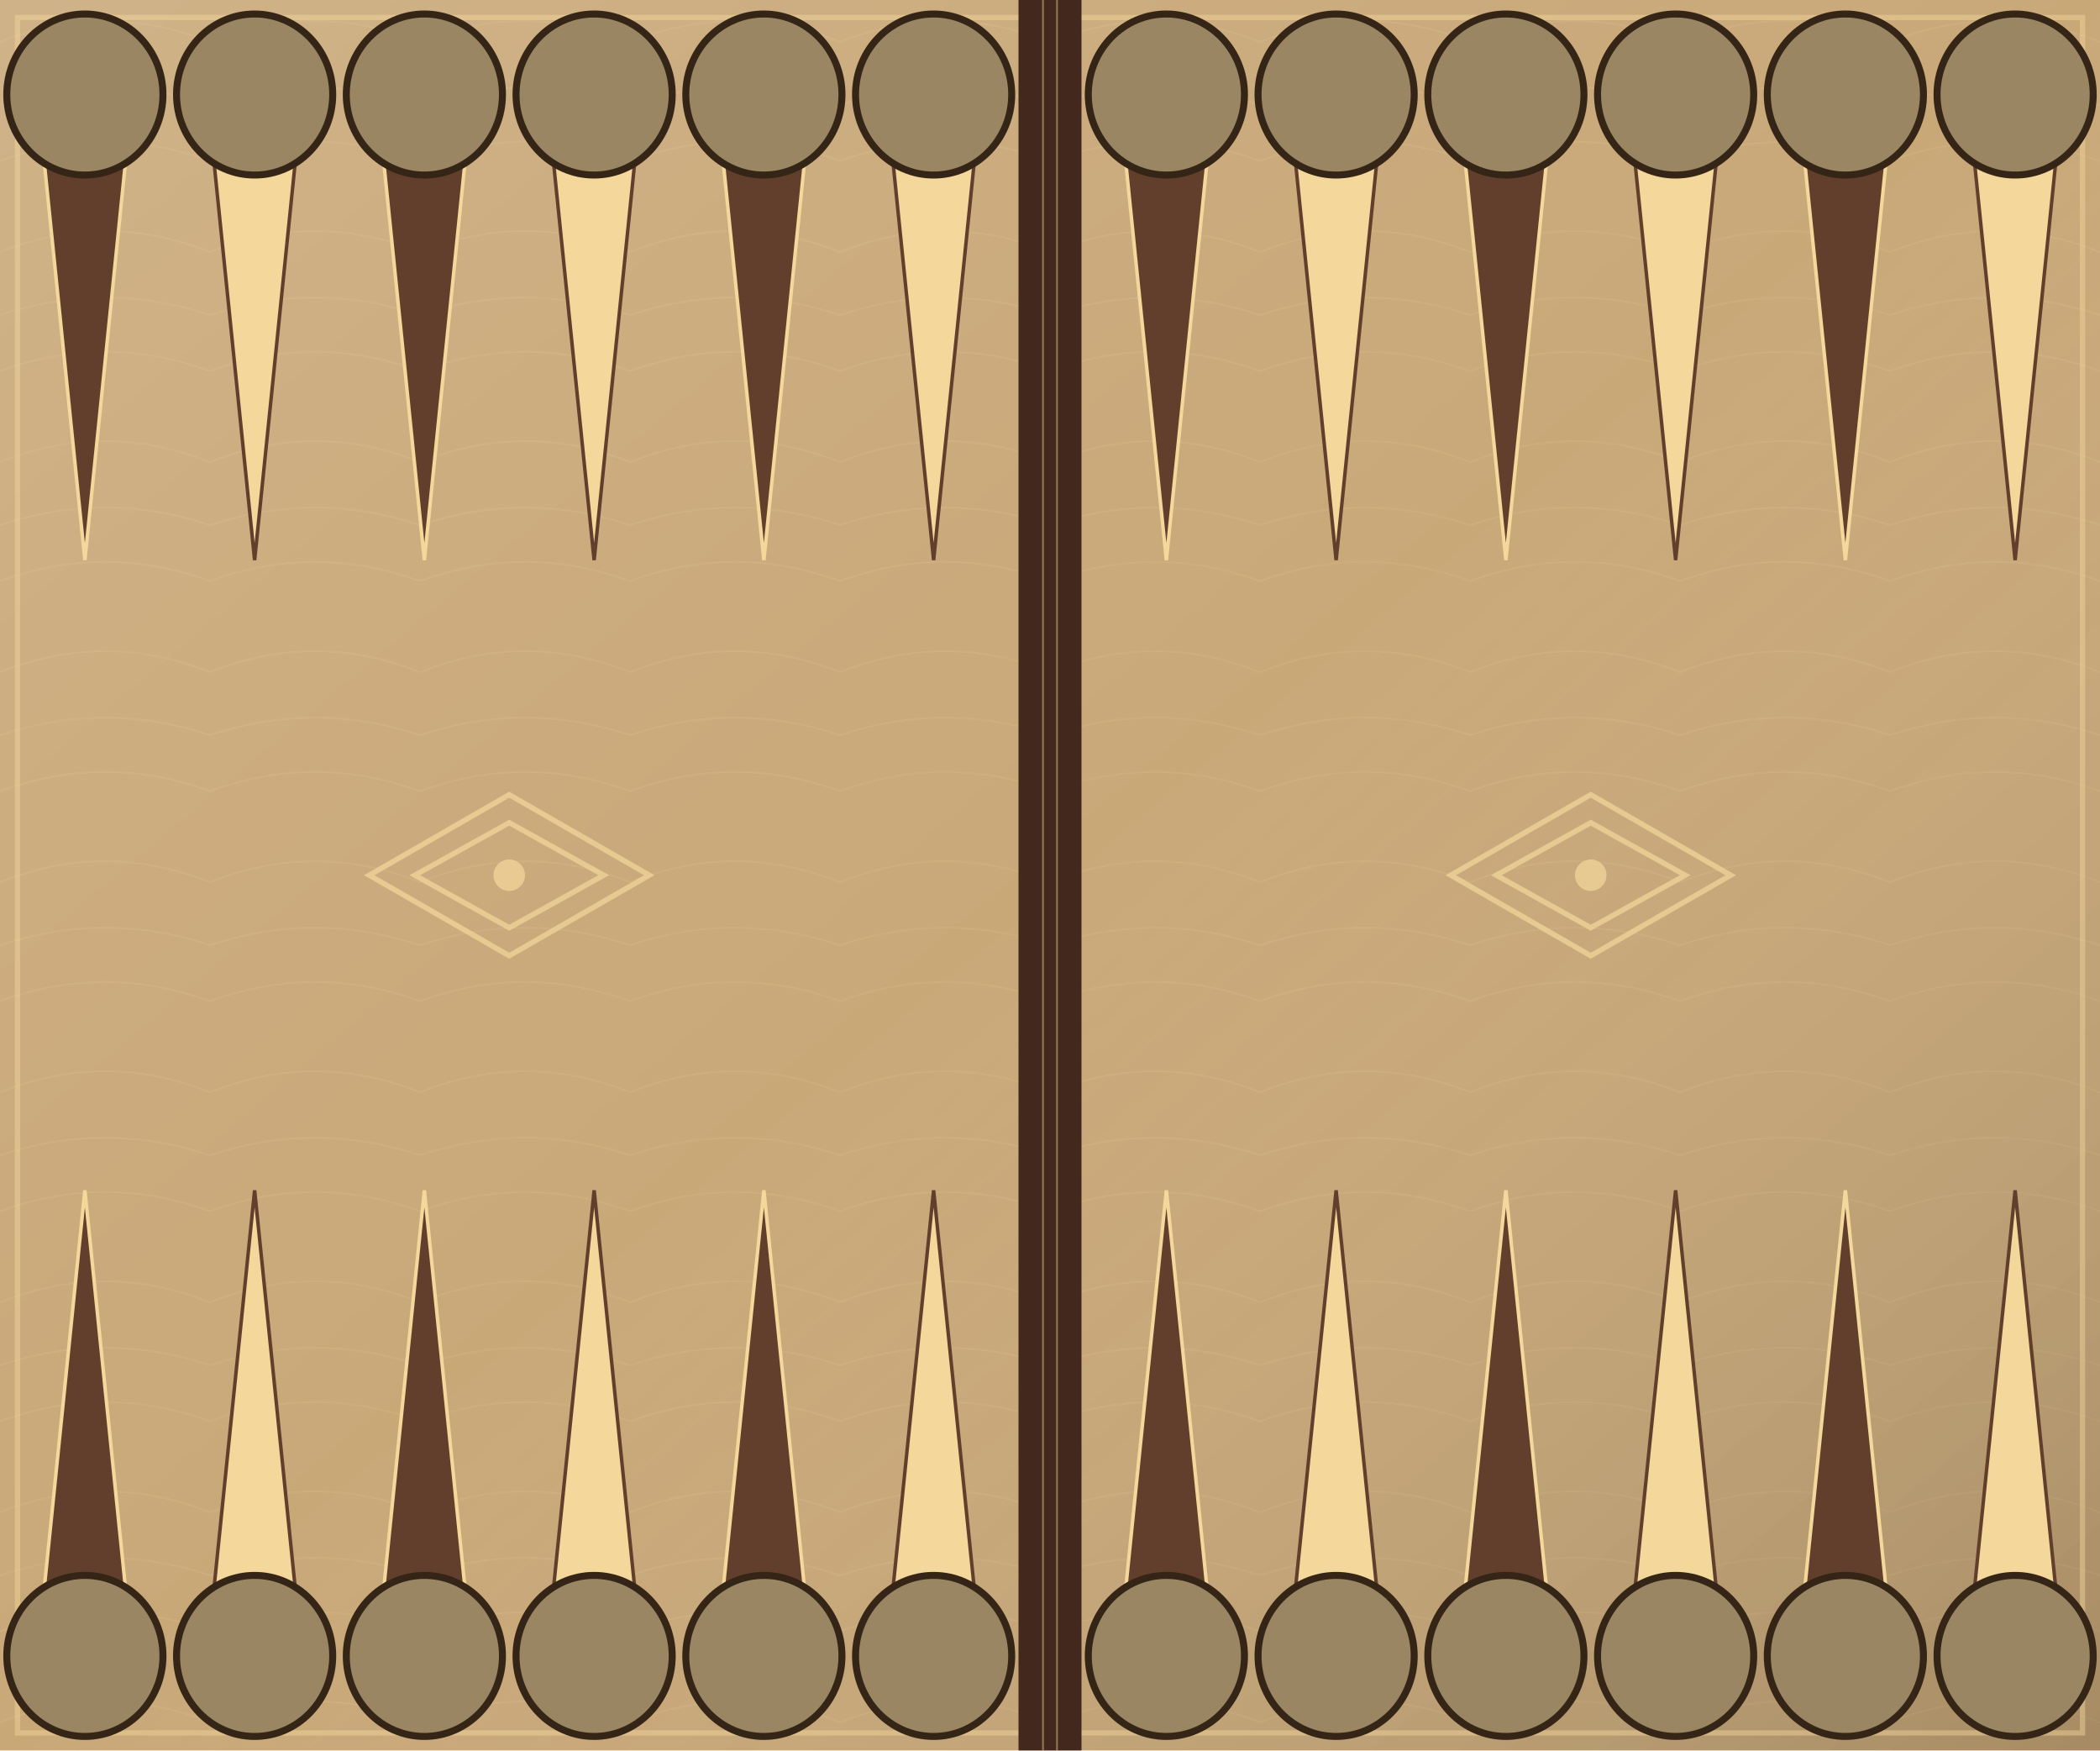
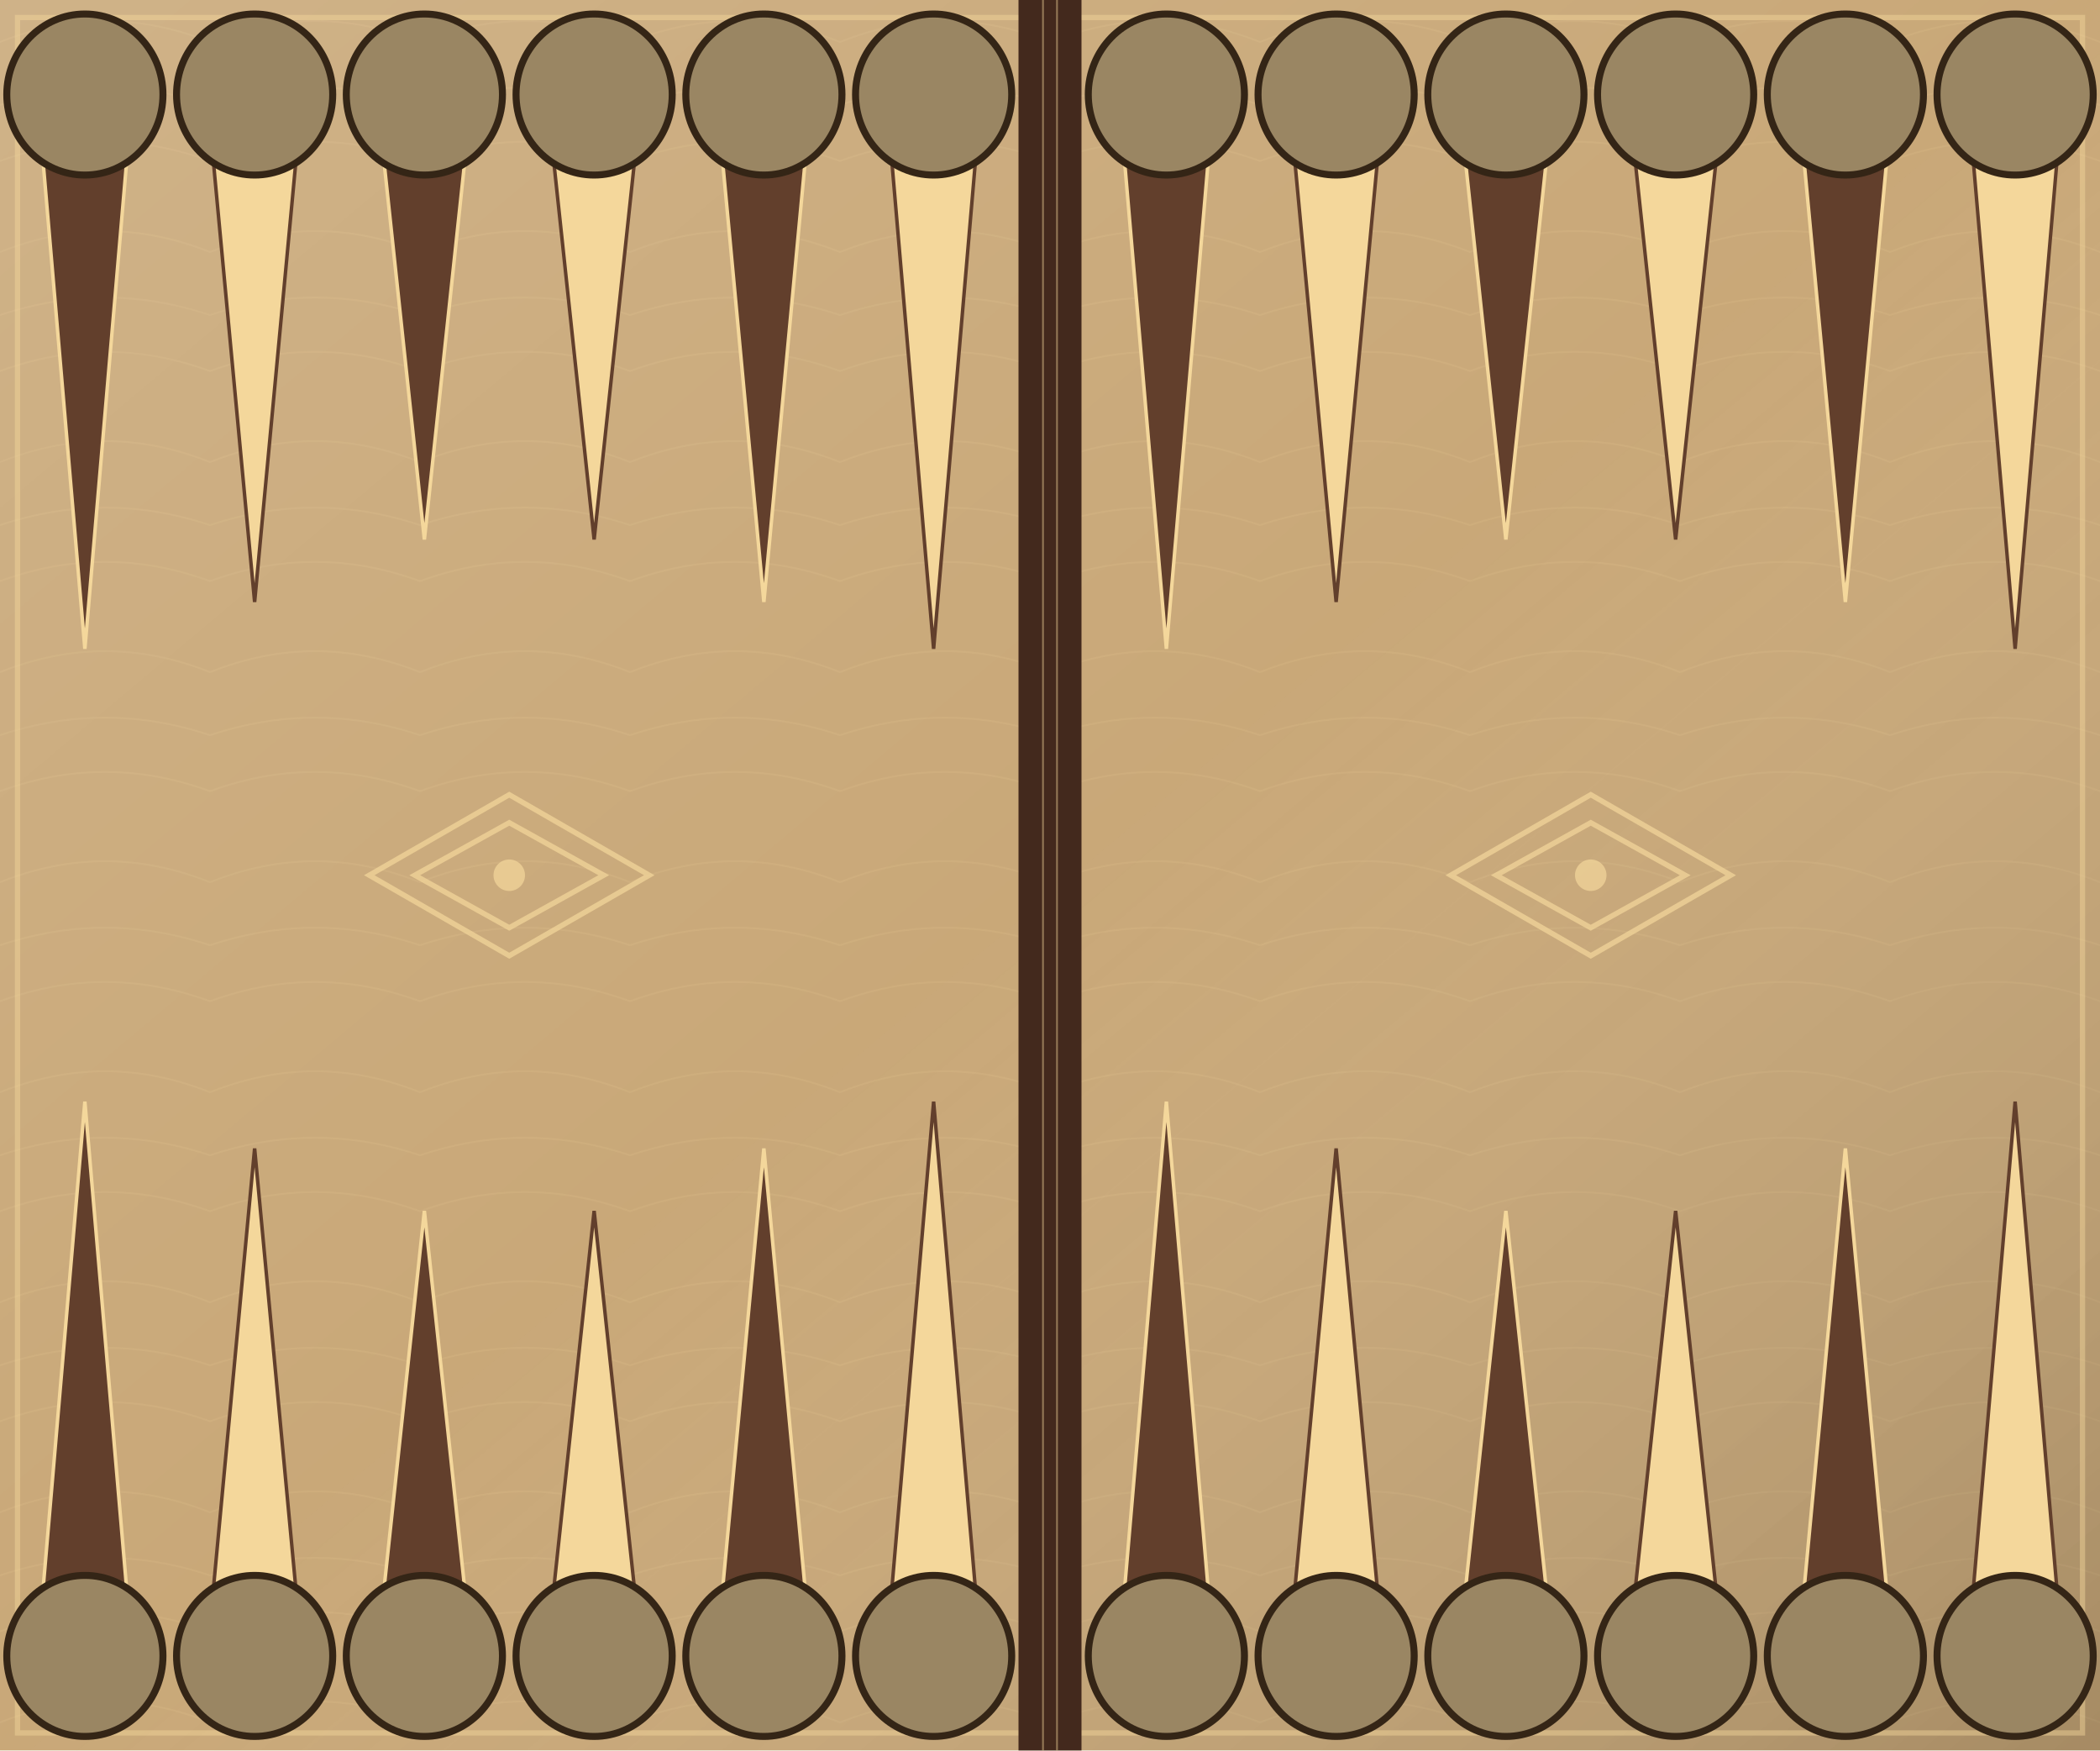
<svg xmlns="http://www.w3.org/2000/svg" viewBox="0 0 1200 1000" preserveAspectRatio="none">
  <defs>
    <pattern id="texture" width="120" height="120" patternUnits="userSpaceOnUse">
      <path d="M0 24Q60 0 120 24T240 24M0 60Q60 40 120 60T240 60M0 92Q60 70 120 92T240 92" fill="none" stroke="#f4d79b" opacity=".12" />
    </pattern>
    <linearGradient id="sheen" x2="1" y2="1">
      <stop stop-color="#fff" stop-opacity=".12" />
      <stop offset=".5" stop-color="#fff" stop-opacity="0" />
      <stop offset="1" stop-color="#000" stop-opacity=".18" />
    </linearGradient>
  </defs>
  <rect width="1200" height="1000" fill="#c9a878" />
  <rect width="1200" height="1000" fill="url(#texture)" />
  <rect width="1200" height="1000" fill="url(#sheen)" />
  <path d="M10 10H1190V990H10Z" fill="none" stroke="#f4d79b" stroke-opacity=".45" stroke-width="3" />
  <g transform="translate(291 500)" opacity=".7">
    <path d="M-80 0L0-46 80 0 0 46zM-54 0L0-30 54 0 0 30z" fill="none" stroke="#f4d79b" stroke-width="3" />
    <circle r="9" fill="#f4d79b" />
  </g>
  <g transform="translate(909 500)" opacity=".7">
    <path d="M-80 0L0-46 80 0 0 46zM-54 0L0-30 54 0 0 30z" fill="none" stroke="#f4d79b" stroke-width="3" />
    <circle r="9" fill="#f4d79b" />
  </g>
-   <path d="M21.34 54H75.66L48.5 320Z" fill="#623f2c" stroke="#f4d79b" stroke-width="2" />
+   <path d="M21.34 54H75.66L48.5 370.66Z" fill="#623f2c" stroke="#f4d79b" stroke-width="2" />
  <ellipse cx="48.5" cy="54" rx="44.62" ry="46" fill="#9a8663" stroke="#342516" stroke-width="4" />
-   <path d="M118.34 54H172.66L145.5 320Z" fill="#f4d79b" stroke="#623f2c" stroke-width="2" />
+   <path d="M118.34 54H172.66L145.5 343.9Z" fill="#f4d79b" stroke="#623f2c" stroke-width="2" />
  <ellipse cx="145.5" cy="54" rx="44.62" ry="46" fill="#9a8663" stroke="#342516" stroke-width="4" />
-   <path d="M215.34 54H269.66L242.5 320Z" fill="#623f2c" stroke="#f4d79b" stroke-width="2" />
+   <path d="M215.34 54H269.66L242.5 308.22Z" fill="#623f2c" stroke="#f4d79b" stroke-width="2" />
  <ellipse cx="242.5" cy="54" rx="44.62" ry="46" fill="#9a8663" stroke="#342516" stroke-width="4" />
-   <path d="M312.34 54H366.66L339.5 320Z" fill="#f4d79b" stroke="#623f2c" stroke-width="2" />
+   <path d="M312.34 54H366.66L339.5 308.22Z" fill="#f4d79b" stroke="#623f2c" stroke-width="2" />
  <ellipse cx="339.5" cy="54" rx="44.62" ry="46" fill="#9a8663" stroke="#342516" stroke-width="4" />
-   <path d="M409.34 54H463.66L436.5 320Z" fill="#623f2c" stroke="#f4d79b" stroke-width="2" />
+   <path d="M409.34 54H463.66L436.5 343.9Z" fill="#623f2c" stroke="#f4d79b" stroke-width="2" />
  <ellipse cx="436.5" cy="54" rx="44.62" ry="46" fill="#9a8663" stroke="#342516" stroke-width="4" />
-   <path d="M506.34 54H560.66L533.5 320Z" fill="#f4d79b" stroke="#623f2c" stroke-width="2" />
+   <path d="M506.34 54H560.66L533.5 370.66Z" fill="#f4d79b" stroke="#623f2c" stroke-width="2" />
  <ellipse cx="533.5" cy="54" rx="44.62" ry="46" fill="#9a8663" stroke="#342516" stroke-width="4" />
-   <path d="M639.34 54H693.66L666.5 320Z" fill="#623f2c" stroke="#f4d79b" stroke-width="2" />
+   <path d="M639.34 54H693.66L666.5 370.66Z" fill="#623f2c" stroke="#f4d79b" stroke-width="2" />
  <ellipse cx="666.5" cy="54" rx="44.62" ry="46" fill="#9a8663" stroke="#342516" stroke-width="4" />
-   <path d="M736.34 54H790.66L763.5 320Z" fill="#f4d79b" stroke="#623f2c" stroke-width="2" />
+   <path d="M736.34 54H790.66L763.5 343.9Z" fill="#f4d79b" stroke="#623f2c" stroke-width="2" />
  <ellipse cx="763.5" cy="54" rx="44.62" ry="46" fill="#9a8663" stroke="#342516" stroke-width="4" />
-   <path d="M833.34 54H887.66L860.5 320Z" fill="#623f2c" stroke="#f4d79b" stroke-width="2" />
+   <path d="M833.34 54H887.66L860.5 308.22Z" fill="#623f2c" stroke="#f4d79b" stroke-width="2" />
  <ellipse cx="860.5" cy="54" rx="44.62" ry="46" fill="#9a8663" stroke="#342516" stroke-width="4" />
-   <path d="M930.34 54H984.66L957.5 320Z" fill="#f4d79b" stroke="#623f2c" stroke-width="2" />
+   <path d="M930.34 54H984.66L957.5 308.22Z" fill="#f4d79b" stroke="#623f2c" stroke-width="2" />
  <ellipse cx="957.5" cy="54" rx="44.62" ry="46" fill="#9a8663" stroke="#342516" stroke-width="4" />
-   <path d="M1027.34 54H1081.66L1054.5 320Z" fill="#623f2c" stroke="#f4d79b" stroke-width="2" />
+   <path d="M1027.34 54H1081.66L1054.5 343.9Z" fill="#623f2c" stroke="#f4d79b" stroke-width="2" />
  <ellipse cx="1054.5" cy="54" rx="44.62" ry="46" fill="#9a8663" stroke="#342516" stroke-width="4" />
-   <path d="M1124.34 54H1178.66L1151.5 320Z" fill="#f4d79b" stroke="#623f2c" stroke-width="2" />
+   <path d="M1124.34 54H1178.66L1151.5 370.66Z" fill="#f4d79b" stroke="#623f2c" stroke-width="2" />
  <ellipse cx="1151.5" cy="54" rx="44.62" ry="46" fill="#9a8663" stroke="#342516" stroke-width="4" />
-   <path d="M21.34 946H75.66L48.5 680Z" fill="#623f2c" stroke="#f4d79b" stroke-width="2" />
+   <path d="M21.34 946H75.66L48.5 629.34Z" fill="#623f2c" stroke="#f4d79b" stroke-width="2" />
  <ellipse cx="48.5" cy="946" rx="44.62" ry="46" fill="#9a8663" stroke="#342516" stroke-width="4" />
-   <path d="M118.34 946H172.66L145.5 680Z" fill="#f4d79b" stroke="#623f2c" stroke-width="2" />
+   <path d="M118.34 946H172.66L145.5 656.1Z" fill="#f4d79b" stroke="#623f2c" stroke-width="2" />
  <ellipse cx="145.5" cy="946" rx="44.62" ry="46" fill="#9a8663" stroke="#342516" stroke-width="4" />
-   <path d="M215.34 946H269.66L242.5 680Z" fill="#623f2c" stroke="#f4d79b" stroke-width="2" />
+   <path d="M215.34 946H269.66L242.5 691.78Z" fill="#623f2c" stroke="#f4d79b" stroke-width="2" />
  <ellipse cx="242.5" cy="946" rx="44.62" ry="46" fill="#9a8663" stroke="#342516" stroke-width="4" />
-   <path d="M312.34 946H366.66L339.5 680Z" fill="#f4d79b" stroke="#623f2c" stroke-width="2" />
+   <path d="M312.34 946H366.66L339.5 691.78Z" fill="#f4d79b" stroke="#623f2c" stroke-width="2" />
  <ellipse cx="339.5" cy="946" rx="44.62" ry="46" fill="#9a8663" stroke="#342516" stroke-width="4" />
-   <path d="M409.34 946H463.66L436.5 680Z" fill="#623f2c" stroke="#f4d79b" stroke-width="2" />
+   <path d="M409.34 946H463.66L436.5 656.1Z" fill="#623f2c" stroke="#f4d79b" stroke-width="2" />
  <ellipse cx="436.5" cy="946" rx="44.62" ry="46" fill="#9a8663" stroke="#342516" stroke-width="4" />
-   <path d="M506.34 946H560.66L533.5 680Z" fill="#f4d79b" stroke="#623f2c" stroke-width="2" />
+   <path d="M506.34 946H560.66L533.5 629.34Z" fill="#f4d79b" stroke="#623f2c" stroke-width="2" />
  <ellipse cx="533.5" cy="946" rx="44.62" ry="46" fill="#9a8663" stroke="#342516" stroke-width="4" />
-   <path d="M639.34 946H693.66L666.5 680Z" fill="#623f2c" stroke="#f4d79b" stroke-width="2" />
+   <path d="M639.34 946H693.66L666.5 629.34Z" fill="#623f2c" stroke="#f4d79b" stroke-width="2" />
  <ellipse cx="666.5" cy="946" rx="44.62" ry="46" fill="#9a8663" stroke="#342516" stroke-width="4" />
-   <path d="M736.34 946H790.66L763.5 680Z" fill="#f4d79b" stroke="#623f2c" stroke-width="2" />
+   <path d="M736.34 946H790.66L763.5 656.1Z" fill="#f4d79b" stroke="#623f2c" stroke-width="2" />
  <ellipse cx="763.5" cy="946" rx="44.62" ry="46" fill="#9a8663" stroke="#342516" stroke-width="4" />
-   <path d="M833.34 946H887.66L860.5 680Z" fill="#623f2c" stroke="#f4d79b" stroke-width="2" />
+   <path d="M833.34 946H887.66L860.5 691.78Z" fill="#623f2c" stroke="#f4d79b" stroke-width="2" />
  <ellipse cx="860.5" cy="946" rx="44.62" ry="46" fill="#9a8663" stroke="#342516" stroke-width="4" />
-   <path d="M930.34 946H984.66L957.5 680Z" fill="#f4d79b" stroke="#623f2c" stroke-width="2" />
+   <path d="M930.34 946H984.66L957.5 691.78Z" fill="#f4d79b" stroke="#623f2c" stroke-width="2" />
  <ellipse cx="957.5" cy="946" rx="44.62" ry="46" fill="#9a8663" stroke="#342516" stroke-width="4" />
-   <path d="M1027.34 946H1081.66L1054.5 680Z" fill="#623f2c" stroke="#f4d79b" stroke-width="2" />
+   <path d="M1027.34 946H1081.66L1054.5 656.1Z" fill="#623f2c" stroke="#f4d79b" stroke-width="2" />
  <ellipse cx="1054.5" cy="946" rx="44.62" ry="46" fill="#9a8663" stroke="#342516" stroke-width="4" />
-   <path d="M1124.34 946H1178.66L1151.5 680Z" fill="#f4d79b" stroke="#623f2c" stroke-width="2" />
+   <path d="M1124.34 946H1178.66L1151.5 629.34Z" fill="#f4d79b" stroke="#623f2c" stroke-width="2" />
  <ellipse cx="1151.5" cy="946" rx="44.62" ry="46" fill="#9a8663" stroke="#342516" stroke-width="4" />
  <rect x="582" width="36" height="1000" fill="#43291d" />
  <path d="M596 0V1000M604 0V1000" stroke="#f4d79b" stroke-opacity=".45" />
</svg>
